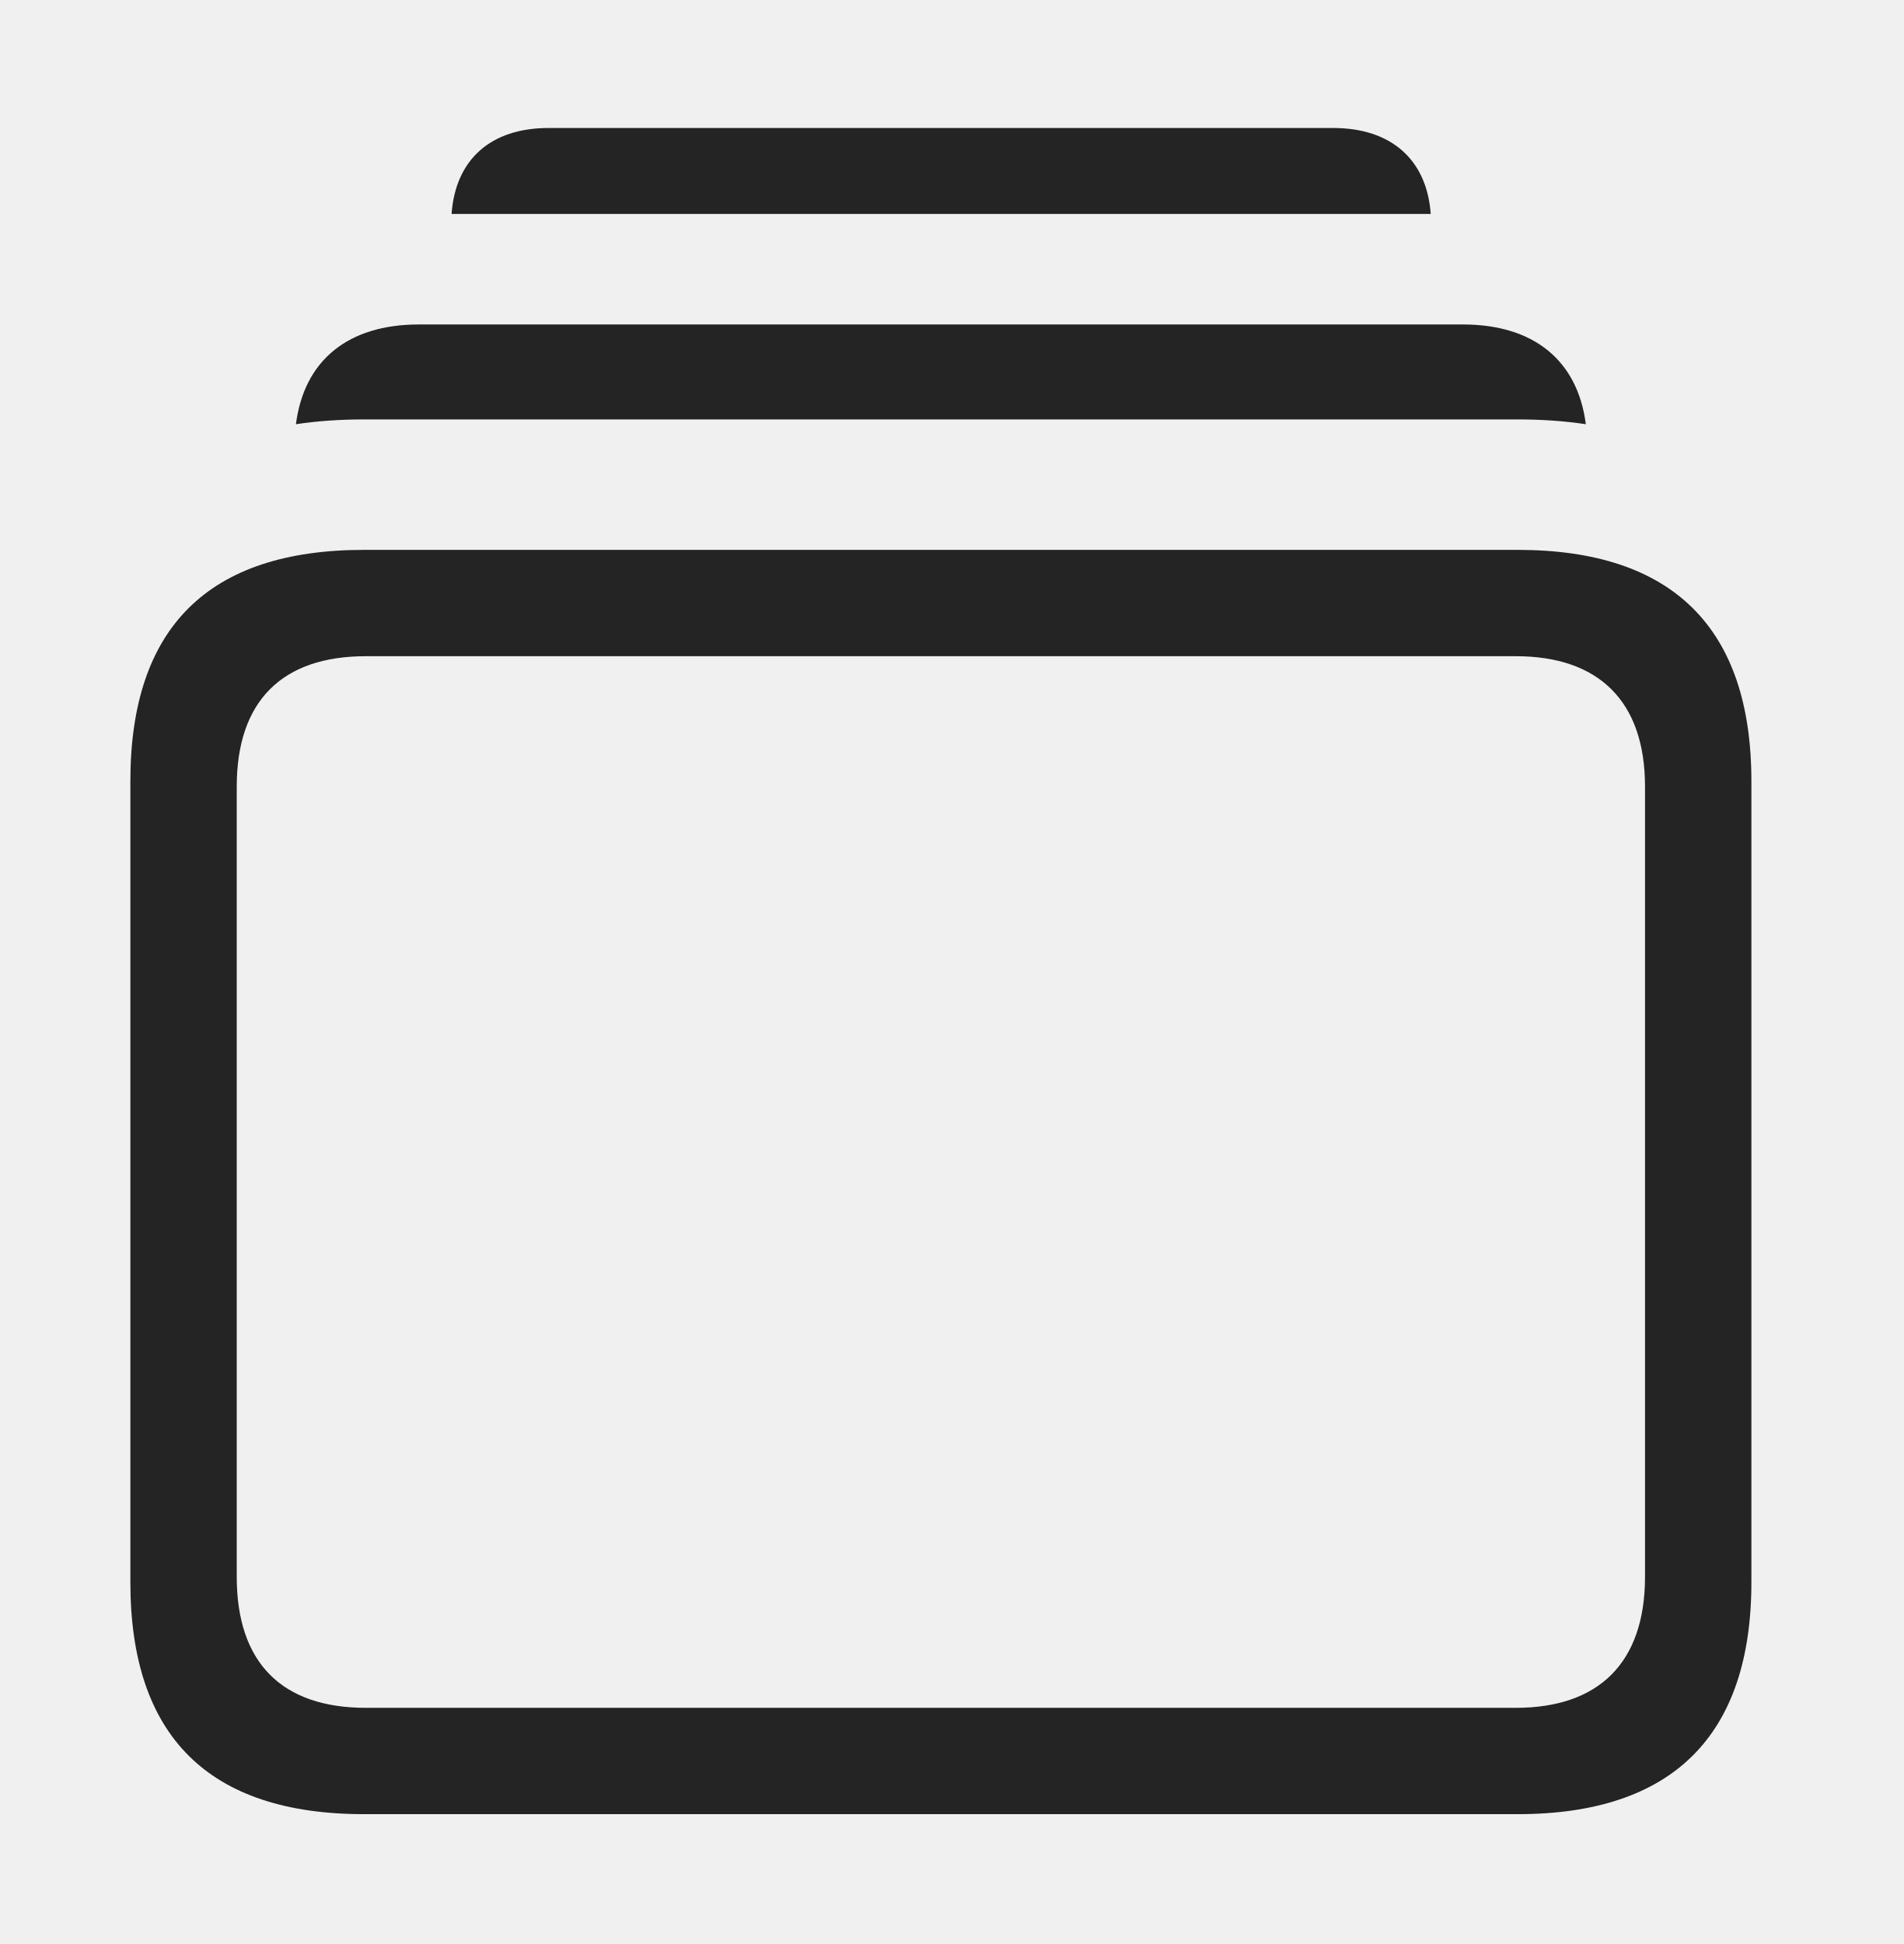
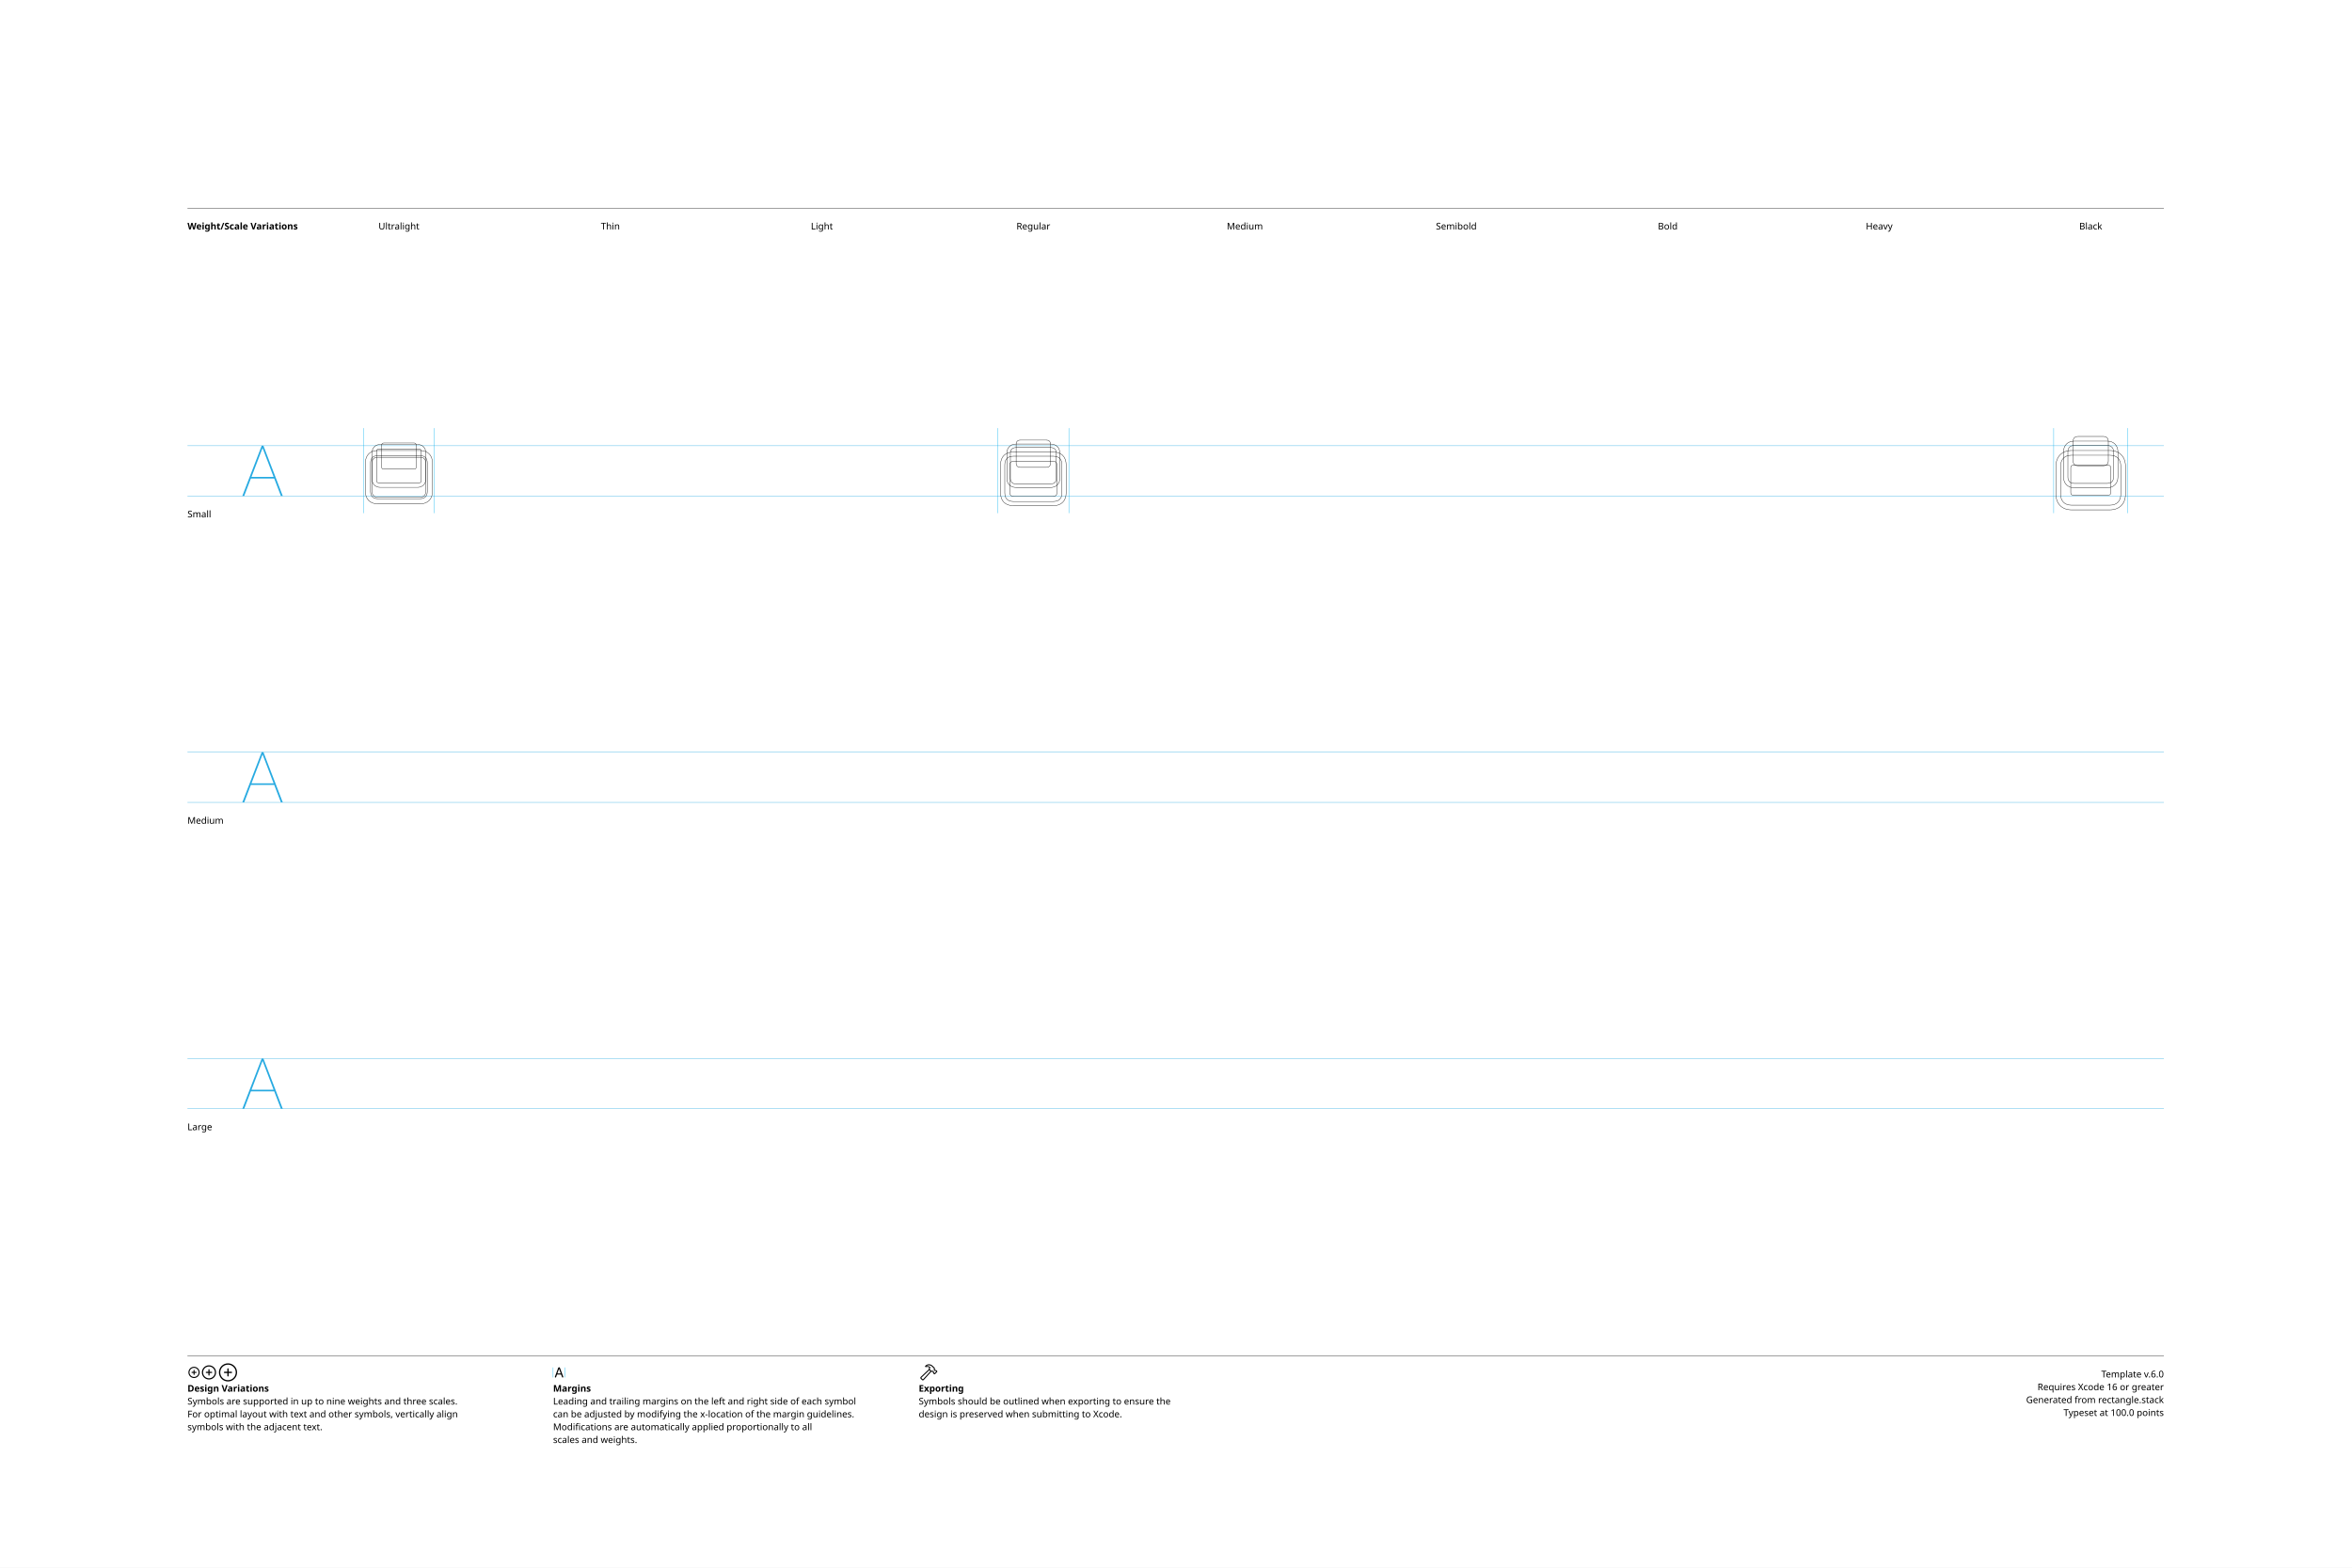
- <svg xmlns="http://www.w3.org/2000/svg" version="1.1" viewBox="0 0 30.947 31.592">
-   <g>
-     <rect height="31.592" opacity="0" width="30.947" x="0" y="0" />
-     <path d="M23.255 3.477L7.34 3.477C7.403 2.592 7.977 2.08 8.916 2.08L21.67 2.08C22.609 2.08 23.192 2.592 23.255 3.477Z" fill="black" fill-opacity="0.85" />
-     <path d="M25.776 6.894C25.426 6.841 25.055 6.816 24.668 6.816L5.918 6.816C5.531 6.816 5.16 6.841 4.81 6.894C4.943 5.855 5.659 5.273 6.807 5.273L23.779 5.273C24.927 5.273 25.643 5.856 25.776 6.894Z" fill="black" fill-opacity="0.85" />
-     <path d="M5.918 29.482L24.668 29.482C27.188 29.482 28.467 28.203 28.467 25.713L28.467 12.695C28.467 10.205 27.188 8.936 24.668 8.936L5.918 8.936C3.389 8.936 2.119 10.195 2.119 12.695L2.119 25.713C2.119 28.213 3.389 29.482 5.918 29.482ZM5.947 27.754C4.59 27.754 3.848 27.031 3.848 25.625L3.848 12.783C3.848 11.387 4.59 10.664 5.947 10.664L24.639 10.664C25.977 10.664 26.738 11.387 26.738 12.783L26.738 25.625C26.738 27.031 25.977 27.754 24.639 27.754Z" fill="black" fill-opacity="0.85" />
+ <svg xmlns="http://www.w3.org/2000/svg" version="1.1" viewBox="0 0 3300 2200">
+   <style>.monochrome-0 {-sfsymbols-motion-group:2;-sfsymbols-layer-tags:rectangle.stack}
+ .monochrome-1 {opacity:0.0;-sfsymbols-clear-behind:true;-sfsymbols-motion-group:1;-sfsymbols-layer-tags:rectangle.stack}
+ .monochrome-2 {-sfsymbols-motion-group:1;-sfsymbols-layer-tags:rectangle.stack}
+ .monochrome-3 {opacity:0.0;-sfsymbols-clear-behind:true;-sfsymbols-motion-group:0;-sfsymbols-layer-tags:rectangle.stack}
+ .monochrome-4 {-sfsymbols-motion-group:0;-sfsymbols-layer-tags:rectangle.stack}
+ 
+ .multicolor-0:tintColor {-sfsymbols-motion-group:2;-sfsymbols-layer-tags:rectangle.stack}
+ .multicolor-1:tintColor {opacity:0.0;-sfsymbols-clear-behind:true;-sfsymbols-motion-group:1;-sfsymbols-layer-tags:rectangle.stack}
+ .multicolor-2:tintColor {-sfsymbols-motion-group:1;-sfsymbols-layer-tags:rectangle.stack}
+ .multicolor-3:tintColor {opacity:0.0;-sfsymbols-clear-behind:true;-sfsymbols-motion-group:0;-sfsymbols-layer-tags:rectangle.stack}
+ .multicolor-4:tintColor {-sfsymbols-motion-group:0;-sfsymbols-layer-tags:rectangle.stack}
+ 
+ .hierarchical-0:primary {-sfsymbols-motion-group:2;-sfsymbols-layer-tags:rectangle.stack}
+ .hierarchical-1:primary {opacity:0.0;-sfsymbols-clear-behind:true;-sfsymbols-motion-group:1;-sfsymbols-layer-tags:rectangle.stack}
+ .hierarchical-2:primary {-sfsymbols-motion-group:1;-sfsymbols-layer-tags:rectangle.stack}
+ .hierarchical-3:primary {opacity:0.0;-sfsymbols-clear-behind:true;-sfsymbols-motion-group:0;-sfsymbols-layer-tags:rectangle.stack}
+ .hierarchical-4:primary {-sfsymbols-motion-group:0;-sfsymbols-layer-tags:rectangle.stack}
+ 
+ .SFSymbolsPreviewWireframe {fill:none;opacity:1.0;stroke:black;stroke-width:0.5}
+ </style>
+   <g id="Notes">
+     <rect height="2200" id="artboard" style="fill:white;opacity:1" width="3300" x="0" y="0" />
+     <line style="fill:none;stroke:black;opacity:1;stroke-width:0.5;" x1="263" x2="3036" y1="292" y2="292" />
+     <text style="stroke:none;fill:black;font-family:sans-serif;font-size:13;font-weight:bold;" transform="matrix(1 0 0 1 263 322)">Weight/Scale Variations</text>
+     <text style="stroke:none;fill:black;font-family:sans-serif;font-size:13;text-anchor:middle;" transform="matrix(1 0 0 1 559.711 322)">Ultralight</text>
+     <text style="stroke:none;fill:black;font-family:sans-serif;font-size:13;text-anchor:middle;" transform="matrix(1 0 0 1 856.422 322)">Thin</text>
+     <text style="stroke:none;fill:black;font-family:sans-serif;font-size:13;text-anchor:middle;" transform="matrix(1 0 0 1 1153.13 322)">Light</text>
+     <text style="stroke:none;fill:black;font-family:sans-serif;font-size:13;text-anchor:middle;" transform="matrix(1 0 0 1 1449.84 322)">Regular</text>
+     <text style="stroke:none;fill:black;font-family:sans-serif;font-size:13;text-anchor:middle;" transform="matrix(1 0 0 1 1746.56 322)">Medium</text>
+     <text style="stroke:none;fill:black;font-family:sans-serif;font-size:13;text-anchor:middle;" transform="matrix(1 0 0 1 2043.27 322)">Semibold</text>
+     <text style="stroke:none;fill:black;font-family:sans-serif;font-size:13;text-anchor:middle;" transform="matrix(1 0 0 1 2339.98 322)">Bold</text>
+     <text style="stroke:none;fill:black;font-family:sans-serif;font-size:13;text-anchor:middle;" transform="matrix(1 0 0 1 2636.69 322)">Heavy</text>
+     <text style="stroke:none;fill:black;font-family:sans-serif;font-size:13;text-anchor:middle;" transform="matrix(1 0 0 1 2933.4 322)">Black</text>
+     <line style="fill:none;stroke:black;opacity:1;stroke-width:0.5;" x1="263" x2="3036" y1="1903" y2="1903" />
+     <g transform="matrix(0.2 0 0 0.2 263 1933)">
+       <path d="m46.24 4.15c21.777 0 39.453-17.627 39.453-39.404s-17.676-39.404-39.453-39.404c-21.729 0-39.404 17.627-39.404 39.404s17.676 39.404 39.404 39.404Zm0-7.422c-17.676 0-31.934-14.307-31.934-31.982s14.258-31.982 31.934-31.982 31.982 14.307 31.982 31.982-14.307 31.982-31.982 31.982Zm-17.969-31.982c0 2.148 1.514 3.613 3.76 3.613h10.498v10.596c0 2.197 1.465 3.711 3.613 3.711 2.246 0 3.711-1.514 3.711-3.711v-10.596h10.596c2.197 0 3.711-1.465 3.711-3.613 0-2.197-1.514-3.711-3.711-3.711h-10.596v-10.547c0-2.246-1.465-3.76-3.711-3.76-2.148 0-3.613 1.514-3.613 3.76v10.547h-10.498c-2.246 0-3.76 1.514-3.76 3.711Z" />
+     </g>
+     <g transform="matrix(0.2 0 0 0.2 281.506 1933)">
+       <path d="m58.545 14.551c27.49 0 49.805-22.314 49.805-49.805s-22.314-49.805-49.805-49.805-49.805 22.314-49.805 49.805 22.314 49.805 49.805 49.805Zm0-8.301c-22.949 0-41.504-18.555-41.504-41.504s18.555-41.504 41.504-41.504 41.504 18.555 41.504 41.504-18.555 41.504-41.504 41.504Zm-22.656-41.504c0 2.393 1.66 4.004 4.15 4.004h14.355v14.404c0 2.441 1.66 4.15 4.053 4.15 2.441 0 4.15-1.66 4.15-4.15v-14.404h14.404c2.441 0 4.15-1.611 4.15-4.004 0-2.441-1.709-4.15-4.15-4.15h-14.404v-14.355c0-2.49-1.709-4.199-4.15-4.199-2.393 0-4.053 1.709-4.053 4.199v14.355h-14.355c-2.49 0-4.15 1.709-4.15 4.15Z" />
+     </g>
+     <g transform="matrix(0.2 0 0 0.2 304.924 1933)">
+       <path d="m74.853 28.32c35.107 0 63.623-28.467 63.623-63.574s-28.516-63.623-63.623-63.623-63.574 28.516-63.574 63.623 28.467 63.574 63.574 63.574Zm0-9.082c-30.127 0-54.492-24.365-54.492-54.492s24.365-54.492 54.492-54.492 54.492 24.365 54.492 54.492-24.365 54.492-54.492 54.492Zm-28.857-54.492c0 2.588 1.855 4.395 4.59 4.395h19.727v19.775c0 2.686 1.855 4.59 4.443 4.59 2.686 0 4.541-1.855 4.541-4.59v-19.775h19.775c2.686 0 4.59-1.807 4.59-4.395 0-2.734-1.855-4.59-4.59-4.59h-19.775v-19.727c0-2.734-1.855-4.639-4.541-4.639-2.588 0-4.443 1.904-4.443 4.639v19.727h-19.727c-2.734 0-4.59 1.855-4.59 4.59Z" />
+     </g>
+     <text style="stroke:none;fill:black;font-family:sans-serif;font-size:13;font-weight:bold;" transform="matrix(1 0 0 1 263 1953)">Design Variations</text>
+     <text style="stroke:none;fill:black;font-family:sans-serif;font-size:13;" transform="matrix(1 0 0 1 263 1971)">Symbols are supported in up to nine weights and three scales.</text>
+     <text style="stroke:none;fill:black;font-family:sans-serif;font-size:13;" transform="matrix(1 0 0 1 263 1989)">For optimal layout with text and other symbols, vertically align</text>
+     <text style="stroke:none;fill:black;font-family:sans-serif;font-size:13;" transform="matrix(1 0 0 1 263 2007)">symbols with the adjacent text.</text>
+     <line style="fill:none;stroke:#00AEEF;stroke-width:0.5;opacity:1.0;" x1="776" x2="776" y1="1919" y2="1933" />
+     <g transform="matrix(0.2 0 0 0.2 776 1933)">
+       <path d="m16.553 0.781c2.588 0 3.857-0.977 4.785-3.711l6.299-17.236h28.809l6.299 17.236c0.928 2.734 2.197 3.711 4.736 3.711 2.588 0 4.248-1.562 4.248-4.004 0-0.83-0.146-1.611-0.537-2.637l-22.9-60.986c-1.123-2.979-3.125-4.492-6.25-4.492-3.027 0-5.078 1.465-6.152 4.443l-22.9 61.084c-0.391 1.025-0.537 1.807-0.537 2.637 0 2.441 1.562 3.955 4.102 3.955Zm13.477-28.369 11.865-32.861h0.244l11.865 32.861Z" />
+     </g>
+     <line style="fill:none;stroke:#00AEEF;stroke-width:0.5;opacity:1.0;" x1="792.836" x2="792.836" y1="1919" y2="1933" />
+     <text style="stroke:none;fill:black;font-family:sans-serif;font-size:13;font-weight:bold;" transform="matrix(1 0 0 1 776 1953)">Margins</text>
+     <text style="stroke:none;fill:black;font-family:sans-serif;font-size:13;" transform="matrix(1 0 0 1 776 1971)">Leading and trailing margins on the left and right side of each symbol</text>
+     <text style="stroke:none;fill:black;font-family:sans-serif;font-size:13;" transform="matrix(1 0 0 1 776 1989)">can be adjusted by modifying the x-location of the margin guidelines.</text>
+     <text style="stroke:none;fill:black;font-family:sans-serif;font-size:13;" transform="matrix(1 0 0 1 776 2007)">Modifications are automatically applied proportionally to all</text>
+     <text style="stroke:none;fill:black;font-family:sans-serif;font-size:13;" transform="matrix(1 0 0 1 776 2025)">scales and weights.</text>
+     <g transform="matrix(0.2 0 0 0.2 1289 1933)">
+       <path d="m14.209 9.326 8.496 8.545c4.297 4.346 9.229 4.053 13.867-1.074l53.467-58.935-4.834-4.883-53.076 58.398c-1.758 2.002-3.418 2.49-5.762 0.146l-5.859-5.811c-2.344-2.295-1.807-4.004 0.195-5.811l57.373-54.004-4.883-4.834-57.959 54.443c-4.932 4.59-5.322 9.473-1.025 13.818Zm32.08-90.967c-2.1 2.051-2.246 4.932-1.074 6.885 1.172 1.807 3.467 2.979 6.689 2.148 7.324-1.709 14.941-2.002 22.07 2.686l-2.93 7.275c-1.709 4.15-0.83 7.08 1.855 9.814l11.475 11.572c2.441 2.441 4.492 2.539 7.324 2.051l5.322-0.977 3.32 3.369-0.195 2.783c-0.195 2.49 0.439 4.395 2.881 6.787l3.809 3.711c2.393 2.393 5.469 2.539 7.812 0.195l14.551-14.6c2.344-2.344 2.246-5.322-0.146-7.715l-3.857-3.809c-2.393-2.393-4.248-3.174-6.641-2.979l-2.881 0.244-3.223-3.174 1.221-5.615c0.635-2.832-0.146-5.029-3.076-7.959l-10.986-10.938c-16.699-16.602-38.867-16.211-53.32-1.758Zm7.471 1.855c12.158-8.887 28.613-7.373 39.746 3.76l12.158 12.06c1.172 1.172 1.367 2.1 1.025 3.809l-1.611 7.422 7.52 7.422 4.932-0.293c1.27-0.049 1.66 0.049 2.637 1.025l2.881 2.881-12.207 12.207-2.881-2.881c-0.977-0.977-1.123-1.367-1.074-2.686l0.342-4.883-7.471-7.422-7.617 1.27c-1.611 0.342-2.344 0.195-3.564-0.977l-10.01-10.01c-1.27-1.172-1.416-2.002-0.635-3.857l4.395-10.449c-7.812-7.275-17.969-10.4-28.125-7.422-0.781 0.195-1.074-0.439-0.439-0.977Z" />
+     </g>
+     <text style="stroke:none;fill:black;font-family:sans-serif;font-size:13;font-weight:bold;" transform="matrix(1 0 0 1 1289 1953)">Exporting</text>
+     <text style="stroke:none;fill:black;font-family:sans-serif;font-size:13;" transform="matrix(1 0 0 1 1289 1971)">Symbols should be outlined when exporting to ensure the</text>
+     <text style="stroke:none;fill:black;font-family:sans-serif;font-size:13;" transform="matrix(1 0 0 1 1289 1989)">design is preserved when submitting to Xcode.</text>
+     <text id="template-version" style="stroke:none;fill:black;font-family:sans-serif;font-size:13;text-anchor:end;" transform="matrix(1 0 0 1 3036 1933)">Template v.6.0</text>
+     <text style="stroke:none;fill:black;font-family:sans-serif;font-size:13;text-anchor:end;" transform="matrix(1 0 0 1 3036 1951)">Requires Xcode 16 or greater</text>
+     <text id="descriptive-name" style="stroke:none;fill:black;font-family:sans-serif;font-size:13;text-anchor:end;" transform="matrix(1 0 0 1 3036 1969)">Generated from rectangle.stack</text>
+     <text style="stroke:none;fill:black;font-family:sans-serif;font-size:13;text-anchor:end;" transform="matrix(1 0 0 1 3036 1987)">Typeset at 100.0 points</text>
+     <text style="stroke:none;fill:black;font-family:sans-serif;font-size:13;" transform="matrix(1 0 0 1 263 726)">Small</text>
+     <text style="stroke:none;fill:black;font-family:sans-serif;font-size:13;" transform="matrix(1 0 0 1 263 1156)">Medium</text>
+     <text style="stroke:none;fill:black;font-family:sans-serif;font-size:13;" transform="matrix(1 0 0 1 263 1586)">Large</text>
+   </g>
+   <g id="Guides">
+     <g id="H-reference" style="fill:#27AAE1;stroke:none;" transform="matrix(1 0 0 1 339 696)">
+       <path d="M0.994 0L3.638 0L29.328-67.132L30.03-67.132L30.03-70.459L28.123-70.459ZM11.688-24.48L46.981-24.48L46.231-26.729L12.438-26.729ZM55.12 0L57.764 0L30.638-70.459L29.433-70.459L29.433-67.132Z" />
+     </g>
+     <line id="Baseline-S" style="fill:none;stroke:#27AAE1;opacity:1;stroke-width:0.5;" x1="263" x2="3036" y1="696" y2="696" />
+     <line id="Capline-S" style="fill:none;stroke:#27AAE1;opacity:1;stroke-width:0.5;" x1="263" x2="3036" y1="625.541" y2="625.541" />
+     <g id="H-reference" style="fill:#27AAE1;stroke:none;" transform="matrix(1 0 0 1 339 1126)">
+       <path d="M0.994 0L3.638 0L29.328-67.132L30.03-67.132L30.03-70.459L28.123-70.459ZM11.688-24.48L46.981-24.48L46.231-26.729L12.438-26.729ZM55.12 0L57.764 0L30.638-70.459L29.433-70.459L29.433-67.132Z" />
+     </g>
+     <line id="Baseline-M" style="fill:none;stroke:#27AAE1;opacity:1;stroke-width:0.5;" x1="263" x2="3036" y1="1126" y2="1126" />
+     <line id="Capline-M" style="fill:none;stroke:#27AAE1;opacity:1;stroke-width:0.5;" x1="263" x2="3036" y1="1055.54" y2="1055.54" />
+     <g id="H-reference" style="fill:#27AAE1;stroke:none;" transform="matrix(1 0 0 1 339 1556)">
+       <path d="M0.994 0L3.638 0L29.328-67.132L30.03-67.132L30.03-70.459L28.123-70.459ZM11.688-24.48L46.981-24.48L46.231-26.729L12.438-26.729ZM55.12 0L57.764 0L30.638-70.459L29.433-70.459L29.433-67.132Z" />
+     </g>
+     <line id="Baseline-L" style="fill:none;stroke:#27AAE1;opacity:1;stroke-width:0.5;" x1="263" x2="3036" y1="1556" y2="1556" />
+     <line id="Capline-L" style="fill:none;stroke:#27AAE1;opacity:1;stroke-width:0.5;" x1="263" x2="3036" y1="1485.54" y2="1485.54" />
+     <line id="right-margin-Black-S" style="fill:none;stroke:#00AEEF;stroke-width:0.5;opacity:1.0;" x1="2985.35" x2="2985.35" y1="600.785" y2="720.121" />
+     <line id="left-margin-Black-S" style="fill:none;stroke:#00AEEF;stroke-width:0.5;opacity:1.0;" x1="2881.45" x2="2881.45" y1="600.785" y2="720.121" />
+     <line id="right-margin-Regular-S" style="fill:none;stroke:#00AEEF;stroke-width:0.5;opacity:1.0;" x1="1499.7" x2="1499.7" y1="600.785" y2="720.121" />
+     <line id="left-margin-Regular-S" style="fill:none;stroke:#00AEEF;stroke-width:0.5;opacity:1.0;" x1="1399.99" x2="1399.99" y1="600.785" y2="720.121" />
+     <line id="right-margin-Ultralight-S" style="fill:none;stroke:#00AEEF;stroke-width:0.5;opacity:1.0;" x1="609.269" x2="609.269" y1="600.785" y2="720.121" />
+     <line id="left-margin-Ultralight-S" style="fill:none;stroke:#00AEEF;stroke-width:0.5;opacity:1.0;" x1="510.153" x2="510.153" y1="600.785" y2="720.121" />
+   </g>
+   <g id="Symbols">
+     <g id="Black-S" transform="matrix(1 0 0 1 2881.45 696)">
+       <path class="monochrome-0 multicolor-0:tintColor hierarchical-0:primary SFSymbolsPreviewWireframe" d="M33.935-42.432L69.971-42.432C74.121-42.432 76.66-45.02 76.66-49.121L76.66-76.807C76.66-80.957 74.121-83.496 69.971-83.496L33.935-83.496C29.785-83.496 27.246-80.957 27.246-76.807L27.246-49.121C27.246-45.02 29.785-42.432 33.935-42.432Z" />
+       <path class="monochrome-1 multicolor-1:tintColor hierarchical-1:primary SFSymbolsPreviewWireframe" d="M28.564-11.523L75.342-11.523C84.033-11.523 90.088-17.578 90.088-26.27L90.088-62.207C90.088-70.898 84.033-76.953 75.342-76.953L28.564-76.953C19.873-76.953 13.818-70.898 13.818-62.207L13.818-26.27C13.818-17.578 19.873-11.523 28.564-11.523Z" />
+       <path class="monochrome-2 multicolor-2:tintColor hierarchical-2:primary SFSymbolsPreviewWireframe" d="M28.564-17.627L75.342-17.627C80.664-17.627 83.984-20.947 83.984-26.27L83.984-62.207C83.984-67.529 80.664-70.85 75.342-70.85L28.564-70.85C23.242-70.85 19.922-67.529 19.922-62.207L19.922-26.27C19.922-20.947 23.242-17.627 28.564-17.627Z" />
+       <path class="monochrome-3 multicolor-3:tintColor hierarchical-3:primary SFSymbolsPreviewWireframe" d="M25 19.531L78.906 19.531C92.139 19.531 100.732 10.938 100.732-2.295L100.732-41.943C100.732-55.176 92.139-63.77 78.906-63.77L25-63.77C11.768-63.77 3.174-55.176 3.174-41.943L3.174-2.295C3.174 10.938 11.768 19.531 25 19.531Z" />
+       <path class="monochrome-4 multicolor-4:tintColor hierarchical-4:primary SFSymbolsPreviewWireframe" d="M25 12.94L78.906 12.94C88.477 12.94 94.141 7.275 94.141-2.295L94.141-41.943C94.141-51.514 88.477-57.178 78.906-57.178L25-57.178C15.43-57.178 9.766-51.514 9.766-41.943L9.766-2.295C9.766 7.275 15.43 12.94 25 12.94ZM27.246-1.221C25-1.221 23.926-2.1 23.926-4.541L23.926-39.697C23.926-42.139 25-43.018 27.246-43.018L76.66-43.018C78.906-43.018 79.981-42.139 79.981-39.697L79.981-4.541C79.981-2.1 78.906-1.221 76.66-1.221Z" />
+     </g>
+     <g id="Regular-S" transform="matrix(1 0 0 1 1399.99 696)">
+       <path class="monochrome-0 multicolor-0:tintColor hierarchical-0:primary SFSymbolsPreviewWireframe" d="M31.641-40.137L68.066-40.137C71.826-40.137 73.975-42.236 73.975-45.947L73.975-72.559C73.975-76.269 71.826-78.369 68.066-78.369L31.641-78.369C27.881-78.369 25.732-76.269 25.732-72.559L25.732-45.947C25.732-42.236 27.881-40.137 31.641-40.137Z" />
+       <path class="monochrome-1 multicolor-1:tintColor hierarchical-1:primary SFSymbolsPreviewWireframe" d="M25.684-11.914L74.072-11.914C81.885-11.914 87.012-16.943 87.012-24.707L87.012-60.059C87.012-67.871 81.885-72.852 74.072-72.852L25.684-72.852C17.822-72.852 12.744-67.871 12.744-60.059L12.744-24.707C12.744-16.943 17.822-11.914 25.684-11.914Z" />
+       <path class="monochrome-2 multicolor-2:tintColor hierarchical-2:primary SFSymbolsPreviewWireframe" d="M25.537-16.895L74.17-16.895C79.199-16.895 82.031-19.678 82.031-24.609L82.031-60.156C82.031-65.137 79.199-67.92 74.17-67.92L25.537-67.92C20.508-67.92 17.676-65.137 17.676-60.156L17.676-24.609C17.676-19.678 20.508-16.895 25.537-16.895Z" />
+       <path class="monochrome-3 multicolor-3:tintColor hierarchical-3:primary SFSymbolsPreviewWireframe" d="M22.217 13.721L77.539 13.721C89.111 13.721 95.898 7.031 95.898-4.492L95.898-43.555C95.898-55.029 89.111-61.719 77.539-61.719L22.217-61.719C10.596-61.719 3.809-55.029 3.809-43.555L3.809-4.492C3.809 7.031 10.596 13.721 22.217 13.721Z" />
+       <path class="monochrome-4 multicolor-4:tintColor hierarchical-4:primary SFSymbolsPreviewWireframe" d="M22.217 7.764L77.539 7.764C85.84 7.764 89.99 3.711 89.99-4.492L89.99-43.555C89.99-51.709 85.84-55.81 77.539-55.81L22.217-55.81C13.867-55.81 9.766-51.758 9.766-43.555L9.766-4.492C9.766 3.711 13.867 7.764 22.217 7.764ZM22.314 0.732C18.799 0.732 16.797-1.172 16.797-4.883L16.797-43.164C16.797-46.875 18.799-48.779 22.314-48.779L77.441-48.779C80.957-48.779 82.959-46.875 82.959-43.164L82.959-4.883C82.959-1.172 80.957 0.732 77.441 0.732Z" />
+     </g>
+     <g id="Ultralight-S" transform="matrix(1 0 0 1 510.153 696)">
+       <path class="monochrome-0 multicolor-0:tintColor hierarchical-0:primary SFSymbolsPreviewWireframe" d="M28.235-37.594L70.882-37.594C72.598-37.594 73.838-38.785 73.838-40.498L73.838-71.378C73.838-73.091 72.598-74.328 70.882-74.328L28.235-74.328C26.519-74.328 25.278-73.091 25.278-71.378L25.278-40.498C25.278-38.785 26.519-37.594 28.235-37.594Z" />
+       <path class="monochrome-1 multicolor-1:tintColor hierarchical-1:primary SFSymbolsPreviewWireframe" d="M23.141-12.096L75.98-12.096C82.52-12.096 87.239-16.807 87.239-23.345L87.239-60.921C87.239-67.508 82.52-72.216 75.98-72.216L23.141-72.216C16.596-72.216 11.881-67.508 11.881-60.921L11.881-23.345C11.881-16.807 16.596-12.096 23.141-12.096Z" />
+       <path class="monochrome-2 multicolor-2:tintColor hierarchical-2:primary SFSymbolsPreviewWireframe" d="M21.314-18.393L77.803-18.393C79.744-18.393 80.941-19.587 80.941-21.521L80.941-62.79C80.941-64.728 79.744-65.922 77.803-65.922L21.314-65.922C19.373-65.922 18.175-64.728 18.175-62.79L18.175-21.521C18.175-19.587 19.373-18.393 21.314-18.393Z" />
+       <path class="monochrome-3 multicolor-3:tintColor hierarchical-3:primary SFSymbolsPreviewWireframe" d="M19.719 11.087L79.401 11.087C89.929 11.087 96.625 4.307 96.625-6.172L96.625-46.506C96.625-56.982 89.929-63.762 79.401-63.762L19.719-63.762C9.188-63.762 2.492-57.073 2.492-46.506L2.492-6.172C2.492 4.397 9.188 11.087 19.719 11.087Z" />
+       <path class="monochrome-4 multicolor-4:tintColor hierarchical-4:primary SFSymbolsPreviewWireframe" d="M19.719 3.813L79.401 3.813C85.931 3.813 89.355 0.26 89.355-6.172L89.355-46.506C89.355-52.98 85.931-56.492 79.401-56.492L19.719-56.492C13.186-56.492 9.766-53.075 9.766-46.506L9.766-6.172C9.766 0.351 13.186 3.813 19.719 3.813ZM19.817 1.595C14.666 1.595 11.938-1.081 11.938-6.291L11.938-46.434C11.938-51.598 14.666-54.319 19.817-54.319L79.303-54.319C84.272-54.319 87.182-51.598 87.182-46.434L87.182-6.291C87.182-1.081 84.272 1.595 79.303 1.595Z" />
+     </g>
  </g>
</svg>
